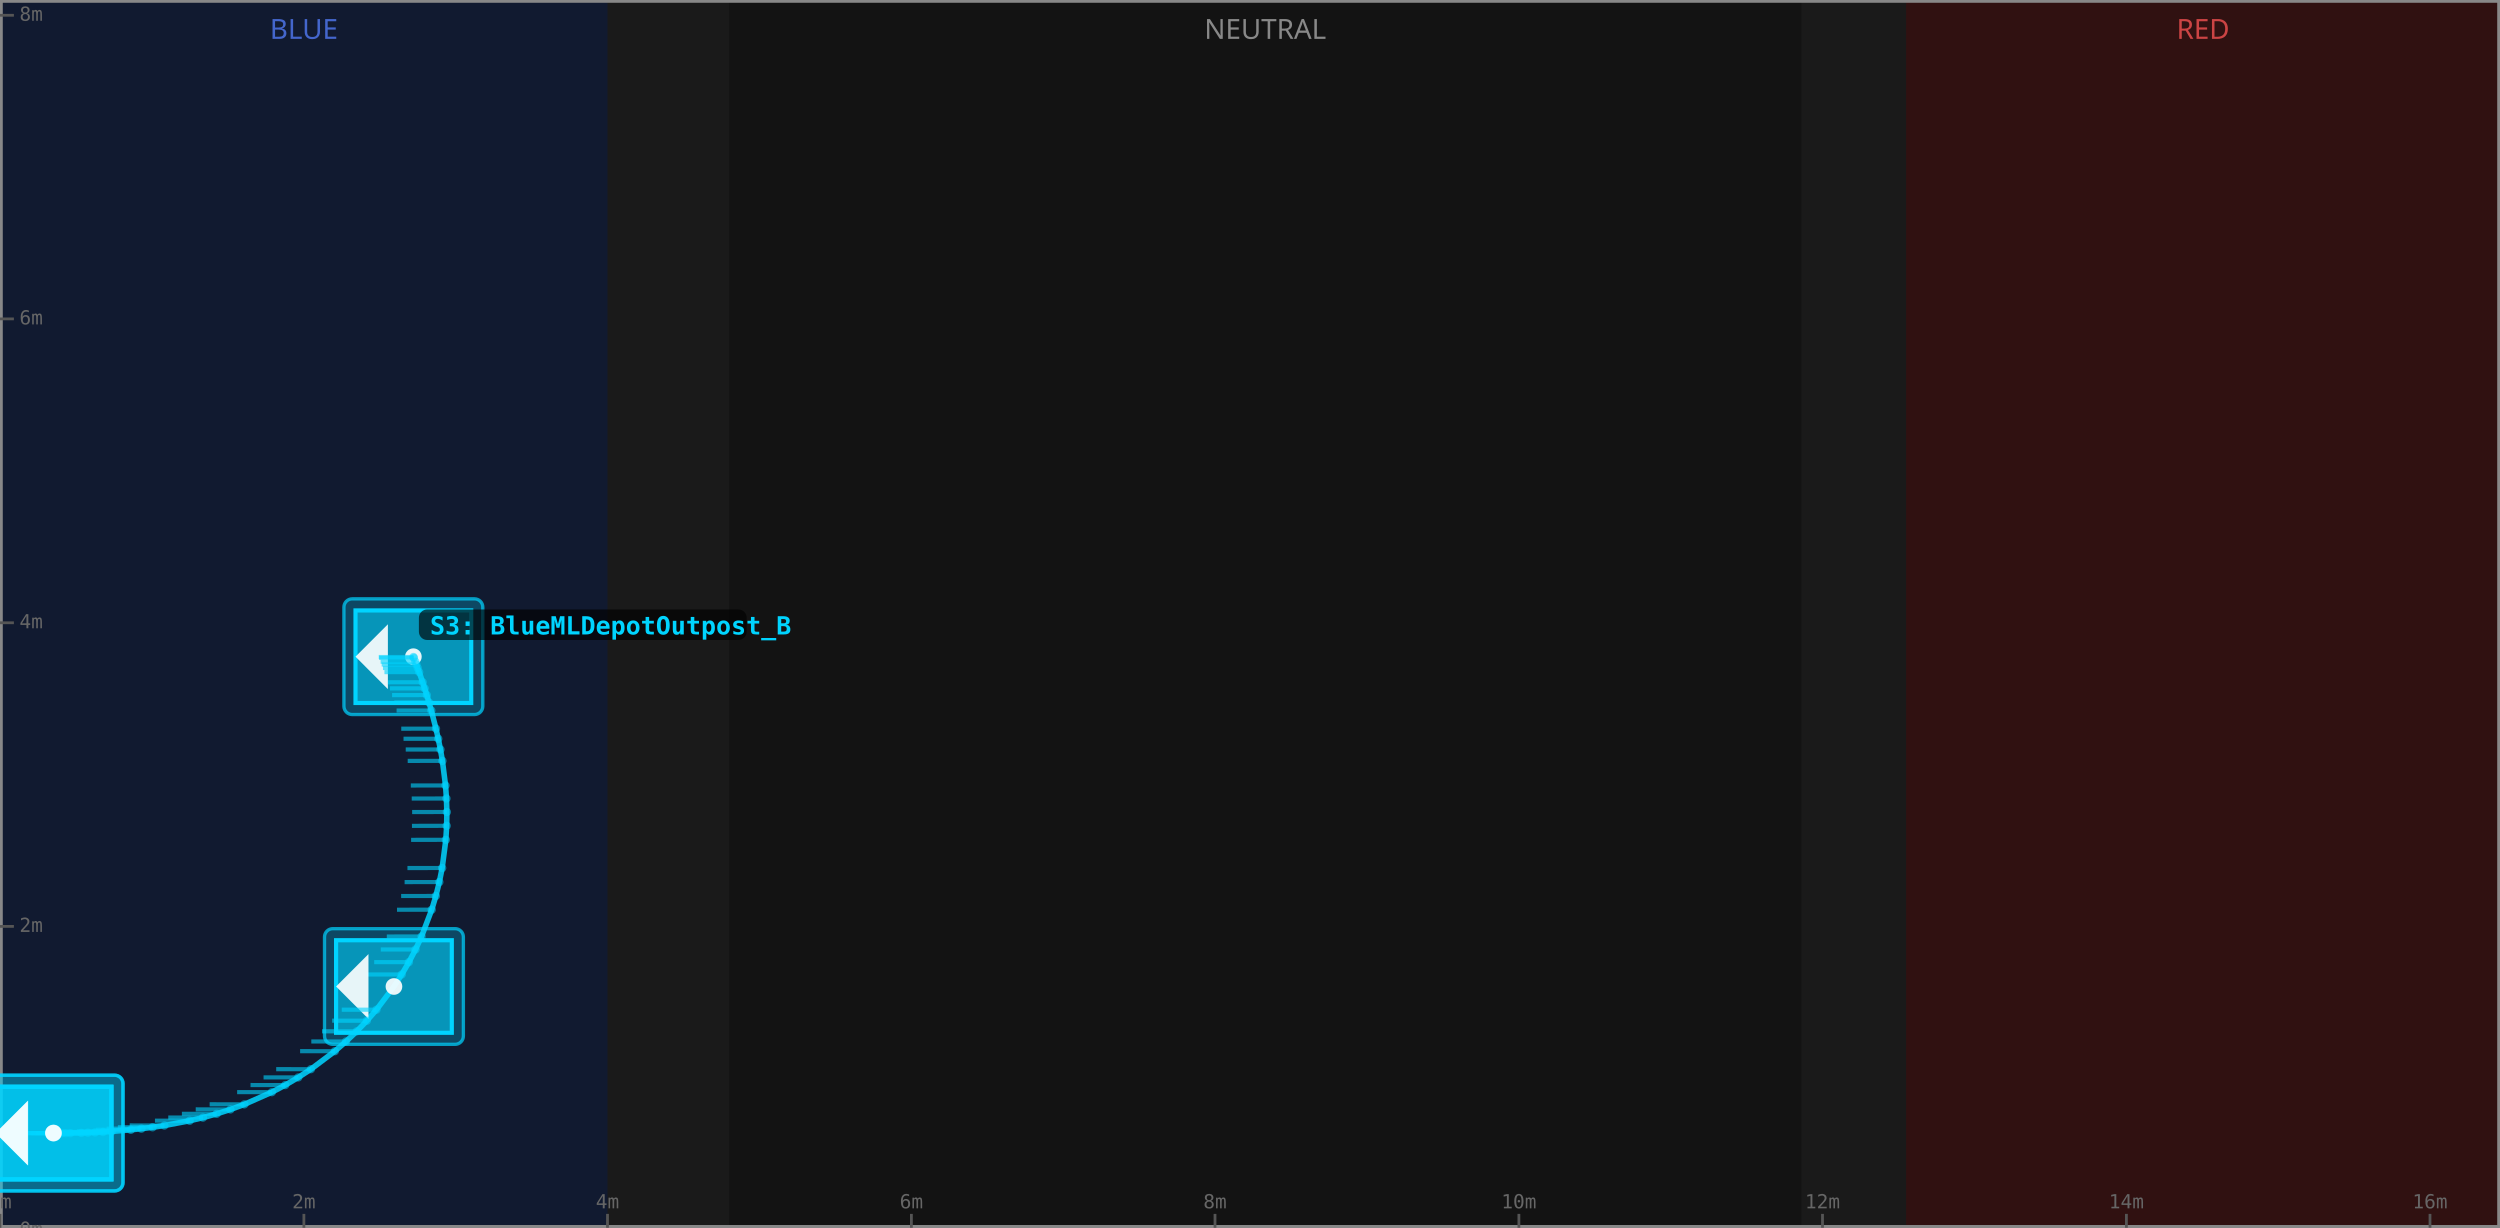
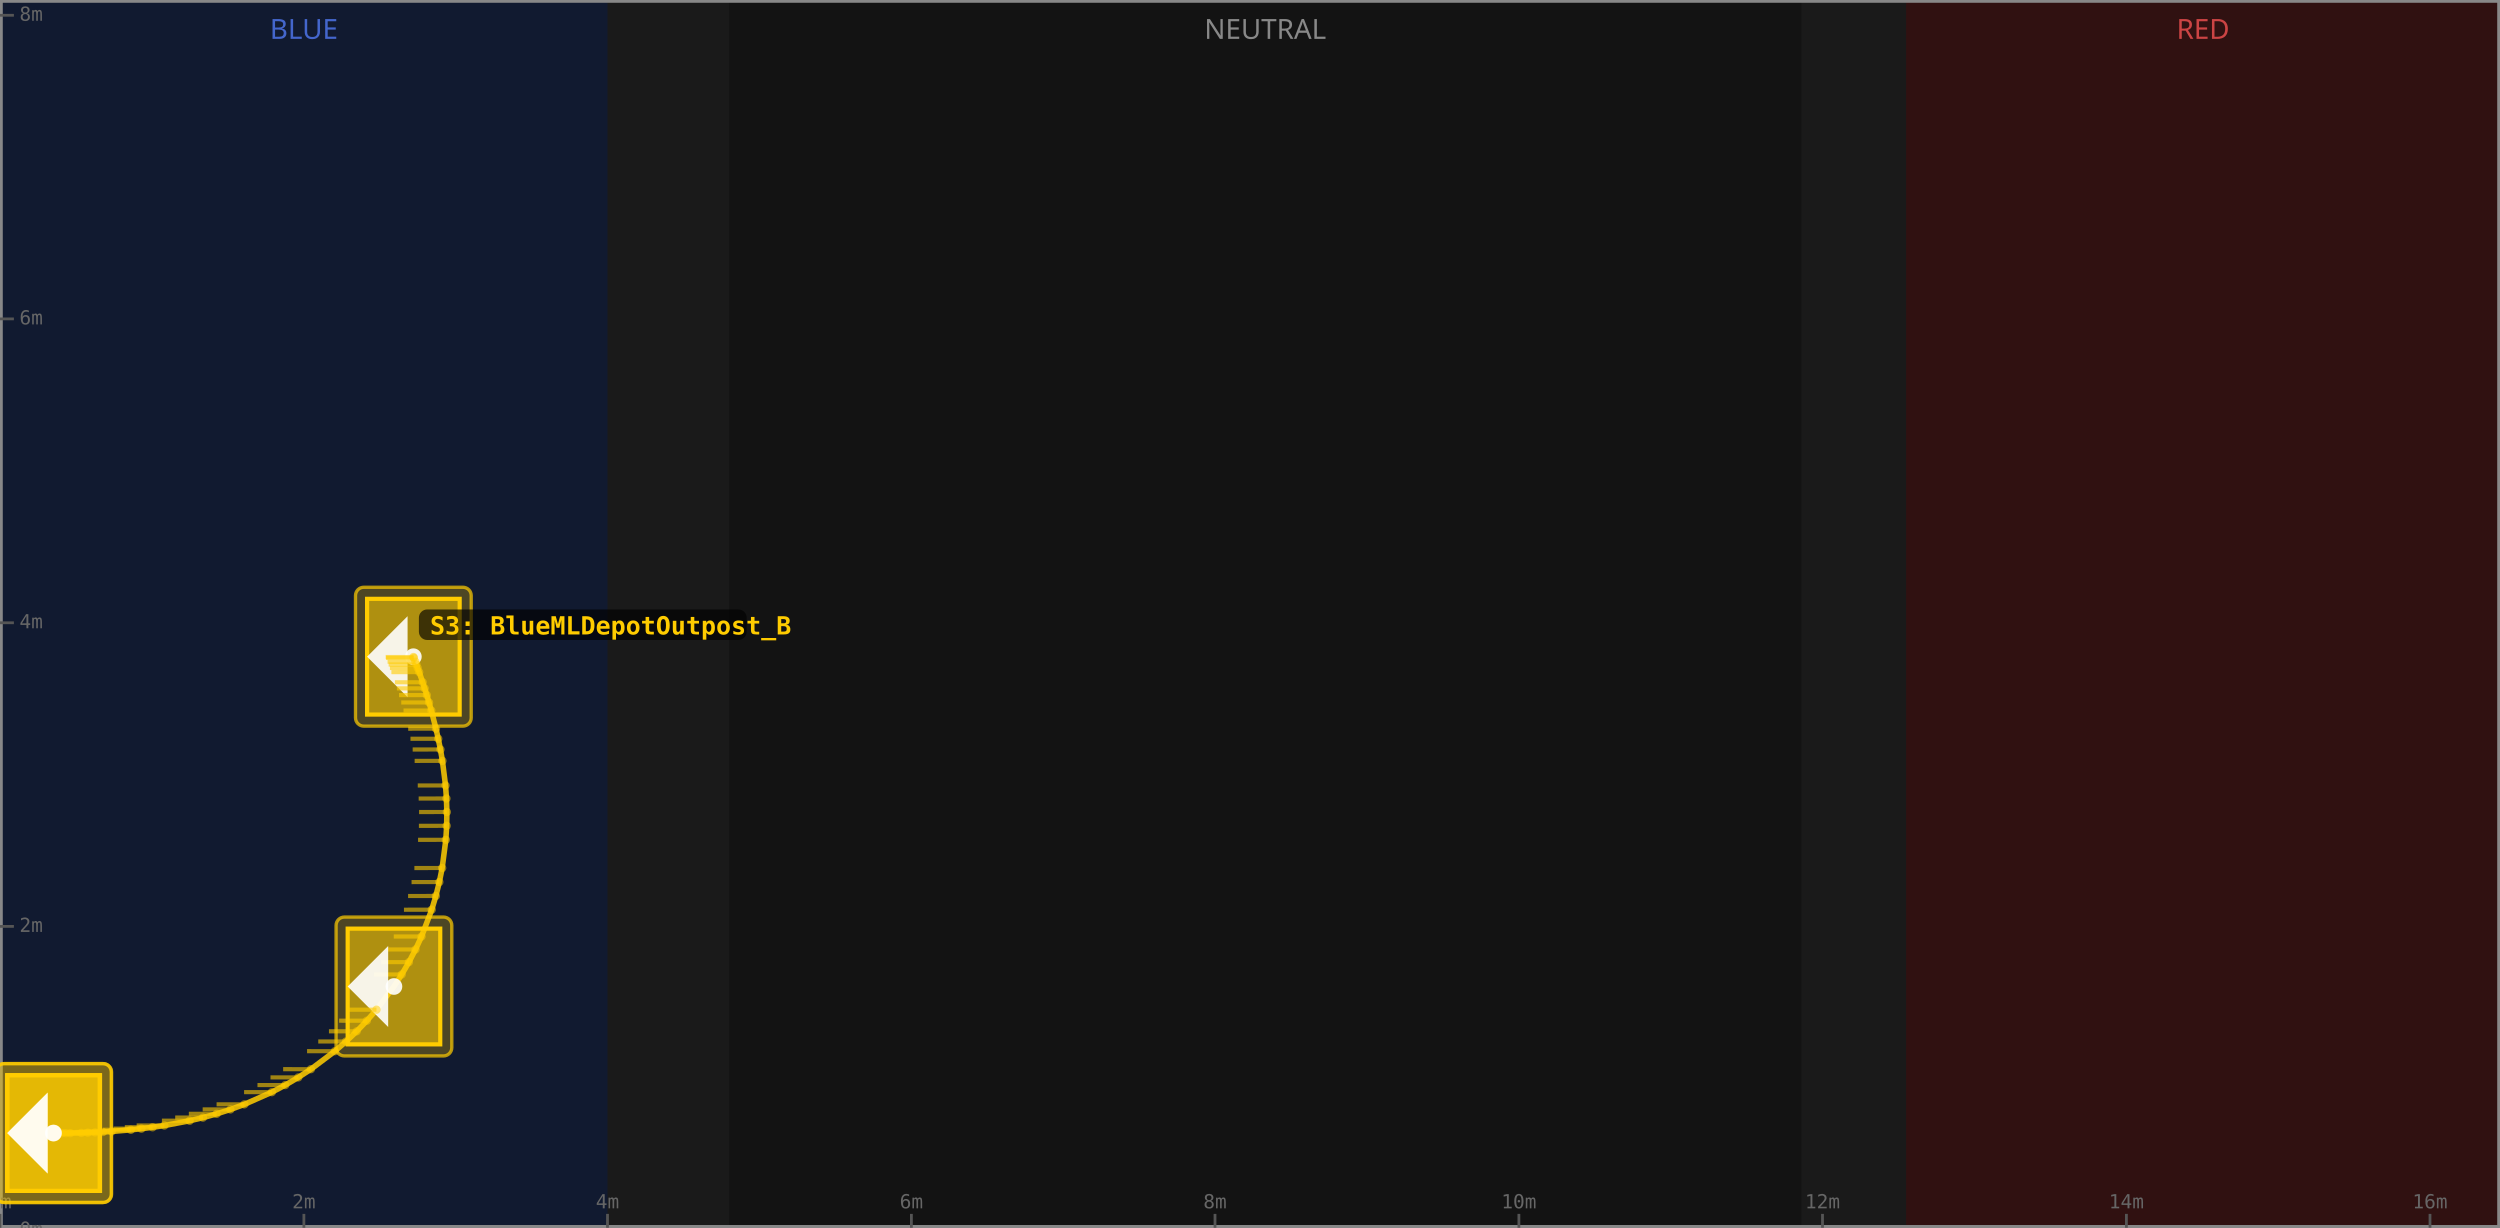
<svg xmlns="http://www.w3.org/2000/svg" width="900" height="442" viewBox="0 0 900 442">
  <rect x="0" y="0" width="900" height="442" fill="#1a1a1a" />
  <rect x="0" y="0" width="218.7" height="442" fill="#0d1a3a" fill-opacity="0.7" />
  <text x="109.4" y="14" text-anchor="middle" font-size="10" fill="#4466cc" font-family="sans-serif">BLUE</text>
  <rect x="262.5" y="0" width="386.0" height="442" fill="#111111" fill-opacity="0.7" />
  <text x="455.5" y="14" text-anchor="middle" font-size="10" fill="#888" font-family="sans-serif">NEUTRAL</text>
  <rect x="686.2" y="0" width="213.8" height="442" fill="#3a0d0d" fill-opacity="0.7" />
  <text x="793.1" y="14" text-anchor="middle" font-size="10" fill="#cc4444" font-family="sans-serif">RED</text>
  <rect x="0" y="0" width="900" height="442" fill="none" stroke="#888" stroke-width="2" />
  <line x1="0.0" y1="442" x2="0.0" y2="437" stroke="#555" stroke-width="1" />
  <text x="0.0" y="435" text-anchor="middle" font-size="7" fill="#666" font-family="monospace">0m</text>
  <line x1="109.4" y1="442" x2="109.4" y2="437" stroke="#555" stroke-width="1" />
  <text x="109.4" y="435" text-anchor="middle" font-size="7" fill="#666" font-family="monospace">2m</text>
  <line x1="218.7" y1="442" x2="218.7" y2="437" stroke="#555" stroke-width="1" />
  <text x="218.7" y="435" text-anchor="middle" font-size="7" fill="#666" font-family="monospace">4m</text>
  <line x1="328.1" y1="442" x2="328.1" y2="437" stroke="#555" stroke-width="1" />
  <text x="328.1" y="435" text-anchor="middle" font-size="7" fill="#666" font-family="monospace">6m</text>
  <line x1="437.4" y1="442" x2="437.4" y2="437" stroke="#555" stroke-width="1" />
  <text x="437.4" y="435" text-anchor="middle" font-size="7" fill="#666" font-family="monospace">8m</text>
  <line x1="546.8" y1="442" x2="546.8" y2="437" stroke="#555" stroke-width="1" />
  <text x="546.8" y="435" text-anchor="middle" font-size="7" fill="#666" font-family="monospace">10m</text>
  <line x1="656.1" y1="442" x2="656.1" y2="437" stroke="#555" stroke-width="1" />
  <text x="656.1" y="435" text-anchor="middle" font-size="7" fill="#666" font-family="monospace">12m</text>
  <line x1="765.5" y1="442" x2="765.5" y2="437" stroke="#555" stroke-width="1" />
  <text x="765.5" y="435" text-anchor="middle" font-size="7" fill="#666" font-family="monospace">14m</text>
  <line x1="874.8" y1="442" x2="874.8" y2="437" stroke="#555" stroke-width="1" />
  <text x="874.8" y="435" text-anchor="middle" font-size="7" fill="#666" font-family="monospace">16m</text>
  <line x1="0" y1="442.9" x2="5" y2="442.9" stroke="#555" stroke-width="1" />
  <text x="7" y="442.9" dominant-baseline="middle" font-size="7" fill="#666" font-family="monospace">0m</text>
  <line x1="0" y1="333.5" x2="5" y2="333.5" stroke="#555" stroke-width="1" />
  <text x="7" y="333.5" dominant-baseline="middle" font-size="7" fill="#666" font-family="monospace">2m</text>
  <line x1="0" y1="224.2" x2="5" y2="224.2" stroke="#555" stroke-width="1" />
  <text x="7" y="224.2" dominant-baseline="middle" font-size="7" fill="#666" font-family="monospace">4m</text>
  <line x1="0" y1="114.8" x2="5" y2="114.8" stroke="#555" stroke-width="1" />
  <text x="7" y="114.8" dominant-baseline="middle" font-size="7" fill="#666" font-family="monospace">6m</text>
  <line x1="0" y1="5.5" x2="5" y2="5.5" stroke="#555" stroke-width="1" />
  <text x="7" y="5.5" dominant-baseline="middle" font-size="7" fill="#666" font-family="monospace">8m</text>
-   <polyline points="148.81,236.41 148.85,236.52 148.99,236.86 149.52,238.21 149.91,239.23 150.37,240.48 150.90,241.96 152.17,245.62 152.88,247.81 153.65,250.23 154.45,252.89 155.27,255.79 156.95,262.32 157.77,265.95 158.56,269.81 159.27,273.91 160.39,282.76 160.72,287.46 160.87,292.32 160.80,297.29 160.50,302.33 159.18,312.48 158.16,317.54 156.91,322.55 155.42,327.49 151.75,337.14 149.59,341.81 147.21,346.37 144.62,350.81 141.82,355.14 135.53,363.49 132.08,367.45 128.42,371.27 124.57,374.93 120.54,378.43 111.93,384.91 107.38,387.87 102.69,390.63 97.87,393.18 87.97,397.57 82.96,399.40 77.98,400.99 73.07,402.34 68.28,403.47 59.19,405.19 54.93,405.82 50.90,406.33 47.09,406.74 40.19,407.32 37.09,407.52 34.24,407.67 31.64,407.77 29.28,407.85 25.31,407.93 23.69,407.94 22.33,407.94 21.21,407.93 19.72,407.91 19.34,407.90 19.22,407.90" fill="none" stroke="#00d4ff" stroke-width="2" stroke-opacity="0.85" stroke-linejoin="round" stroke-linecap="round" />
-   <g id="pose0" transform="translate(148.81,236.41) rotate(-180.00)">
-     <rect x="-25.00" y="-20.83" width="50.00" height="41.66" rx="3" fill="#00d4ff" fill-opacity="0.25" stroke="#00d4ff" stroke-width="1.2" stroke-opacity="0.7" />
-     <rect x="-20.83" y="-16.67" width="41.66" height="33.33" fill="#00d4ff" fill-opacity="0.55" stroke="#00d4ff" stroke-width="1.5" />
-     <polygon points="20.83,0 9.17,11.67 9.17,-11.67" fill="#ffffff" fill-opacity="0.9" />
-     <circle cx="0" cy="0" r="3" fill="#ffffff" fill-opacity="0.9" />
-   </g>
-   <g id="pose1" transform="translate(148.85,236.52) rotate(-180.00)">
-     <line x1="0" y1="0" x2="12.50" y2="0" stroke="#00d4ff" stroke-width="1.5" stroke-opacity="0.6" />
-     <circle cx="0" cy="0" r="1.5" fill="#00d4ff" fill-opacity="0.5" />
-   </g>
-   <g id="pose2" transform="translate(148.99,236.86) rotate(180.00)">
-     <line x1="0" y1="0" x2="12.50" y2="0" stroke="#00d4ff" stroke-width="1.5" stroke-opacity="0.6" />
-     <circle cx="0" cy="0" r="1.5" fill="#00d4ff" fill-opacity="0.5" />
-   </g>
-   <g id="pose3" transform="translate(149.52,238.21) rotate(180.00)">
-     <line x1="0" y1="0" x2="12.50" y2="0" stroke="#00d4ff" stroke-width="1.5" stroke-opacity="0.6" />
-     <circle cx="0" cy="0" r="1.5" fill="#00d4ff" fill-opacity="0.5" />
-   </g>
-   <g id="pose4" transform="translate(149.91,239.23) rotate(180.00)">
-     <line x1="0" y1="0" x2="12.50" y2="0" stroke="#00d4ff" stroke-width="1.5" stroke-opacity="0.6" />
-     <circle cx="0" cy="0" r="1.5" fill="#00d4ff" fill-opacity="0.5" />
-   </g>
-   <g id="pose5" transform="translate(150.37,240.48) rotate(180.00)">
-     <line x1="0" y1="0" x2="12.50" y2="0" stroke="#00d4ff" stroke-width="1.5" stroke-opacity="0.6" />
-     <circle cx="0" cy="0" r="1.5" fill="#00d4ff" fill-opacity="0.5" />
-   </g>
-   <g id="pose6" transform="translate(150.90,241.96) rotate(179.99)">
-     <line x1="0" y1="0" x2="12.50" y2="0" stroke="#00d4ff" stroke-width="1.5" stroke-opacity="0.6" />
-     <circle cx="0" cy="0" r="1.5" fill="#00d4ff" fill-opacity="0.5" />
-   </g>
-   <g id="pose7" transform="translate(152.17,245.62) rotate(179.99)">
-     <line x1="0" y1="0" x2="12.50" y2="0" stroke="#00d4ff" stroke-width="1.5" stroke-opacity="0.6" />
-     <circle cx="0" cy="0" r="1.5" fill="#00d4ff" fill-opacity="0.5" />
-   </g>
-   <g id="pose8" transform="translate(152.88,247.81) rotate(179.99)">
-     <line x1="0" y1="0" x2="12.50" y2="0" stroke="#00d4ff" stroke-width="1.5" stroke-opacity="0.6" />
-     <circle cx="0" cy="0" r="1.5" fill="#00d4ff" fill-opacity="0.5" />
-   </g>
-   <g id="pose9" transform="translate(153.65,250.23) rotate(179.98)">
-     <line x1="0" y1="0" x2="12.50" y2="0" stroke="#00d4ff" stroke-width="1.5" stroke-opacity="0.6" />
-     <circle cx="0" cy="0" r="1.5" fill="#00d4ff" fill-opacity="0.5" />
-   </g>
-   <g id="pose10" transform="translate(154.45,252.89) rotate(179.98)">
-     <line x1="0" y1="0" x2="12.50" y2="0" stroke="#00d4ff" stroke-width="1.5" stroke-opacity="0.6" />
-     <circle cx="0" cy="0" r="1.5" fill="#00d4ff" fill-opacity="0.5" />
-   </g>
-   <g id="pose11" transform="translate(155.27,255.79) rotate(179.97)">
-     <line x1="0" y1="0" x2="12.50" y2="0" stroke="#00d4ff" stroke-width="1.5" stroke-opacity="0.6" />
-     <circle cx="0" cy="0" r="1.5" fill="#00d4ff" fill-opacity="0.5" />
-   </g>
-   <g id="pose12" transform="translate(156.95,262.32) rotate(179.96)">
-     <line x1="0" y1="0" x2="12.50" y2="0" stroke="#00d4ff" stroke-width="1.5" stroke-opacity="0.6" />
-     <circle cx="0" cy="0" r="1.5" fill="#00d4ff" fill-opacity="0.5" />
-   </g>
-   <g id="pose13" transform="translate(157.77,265.95) rotate(179.95)">
-     <line x1="0" y1="0" x2="12.50" y2="0" stroke="#00d4ff" stroke-width="1.5" stroke-opacity="0.6" />
-     <circle cx="0" cy="0" r="1.5" fill="#00d4ff" fill-opacity="0.5" />
-   </g>
-   <g id="pose14" transform="translate(158.56,269.81) rotate(179.94)">
-     <line x1="0" y1="0" x2="12.50" y2="0" stroke="#00d4ff" stroke-width="1.5" stroke-opacity="0.6" />
-     <circle cx="0" cy="0" r="1.5" fill="#00d4ff" fill-opacity="0.5" />
-   </g>
-   <g id="pose15" transform="translate(159.27,273.91) rotate(179.94)">
-     <line x1="0" y1="0" x2="12.50" y2="0" stroke="#00d4ff" stroke-width="1.5" stroke-opacity="0.6" />
-     <circle cx="0" cy="0" r="1.5" fill="#00d4ff" fill-opacity="0.5" />
-   </g>
-   <g id="pose16" transform="translate(160.39,282.76) rotate(179.92)">
-     <line x1="0" y1="0" x2="12.50" y2="0" stroke="#00d4ff" stroke-width="1.5" stroke-opacity="0.6" />
-     <circle cx="0" cy="0" r="1.5" fill="#00d4ff" fill-opacity="0.5" />
-   </g>
-   <g id="pose17" transform="translate(160.72,287.46) rotate(179.92)">
-     <line x1="0" y1="0" x2="12.50" y2="0" stroke="#00d4ff" stroke-width="1.5" stroke-opacity="0.6" />
-     <circle cx="0" cy="0" r="1.5" fill="#00d4ff" fill-opacity="0.5" />
-   </g>
-   <g id="pose18" transform="translate(160.87,292.32) rotate(179.92)">
-     <line x1="0" y1="0" x2="12.50" y2="0" stroke="#00d4ff" stroke-width="1.5" stroke-opacity="0.6" />
-     <circle cx="0" cy="0" r="1.5" fill="#00d4ff" fill-opacity="0.5" />
-   </g>
-   <g id="pose19" transform="translate(160.80,297.29) rotate(179.91)">
-     <line x1="0" y1="0" x2="12.50" y2="0" stroke="#00d4ff" stroke-width="1.5" stroke-opacity="0.6" />
-     <circle cx="0" cy="0" r="1.5" fill="#00d4ff" fill-opacity="0.5" />
-   </g>
-   <g id="pose20" transform="translate(160.50,302.33) rotate(179.92)">
-     <line x1="0" y1="0" x2="12.50" y2="0" stroke="#00d4ff" stroke-width="1.5" stroke-opacity="0.6" />
-     <circle cx="0" cy="0" r="1.5" fill="#00d4ff" fill-opacity="0.5" />
-   </g>
-   <g id="pose21" transform="translate(159.18,312.48) rotate(179.93)">
-     <line x1="0" y1="0" x2="12.50" y2="0" stroke="#00d4ff" stroke-width="1.5" stroke-opacity="0.6" />
-     <circle cx="0" cy="0" r="1.5" fill="#00d4ff" fill-opacity="0.5" />
-   </g>
-   <g id="pose22" transform="translate(158.16,317.54) rotate(179.94)">
-     <line x1="0" y1="0" x2="12.50" y2="0" stroke="#00d4ff" stroke-width="1.5" stroke-opacity="0.6" />
-     <circle cx="0" cy="0" r="1.5" fill="#00d4ff" fill-opacity="0.5" />
-   </g>
-   <g id="pose23" transform="translate(156.91,322.55) rotate(179.94)">
-     <line x1="0" y1="0" x2="12.50" y2="0" stroke="#00d4ff" stroke-width="1.5" stroke-opacity="0.6" />
-     <circle cx="0" cy="0" r="1.5" fill="#00d4ff" fill-opacity="0.5" />
-   </g>
-   <g id="pose24" transform="translate(155.42,327.49) rotate(179.95)">
-     <line x1="0" y1="0" x2="12.50" y2="0" stroke="#00d4ff" stroke-width="1.5" stroke-opacity="0.6" />
-     <circle cx="0" cy="0" r="1.5" fill="#00d4ff" fill-opacity="0.5" />
-   </g>
-   <g id="pose25" transform="translate(151.75,337.14) rotate(179.97)">
-     <line x1="0" y1="0" x2="12.50" y2="0" stroke="#00d4ff" stroke-width="1.5" stroke-opacity="0.6" />
-     <circle cx="0" cy="0" r="1.5" fill="#00d4ff" fill-opacity="0.5" />
-   </g>
-   <g id="pose26" transform="translate(149.59,341.81) rotate(179.98)">
-     <line x1="0" y1="0" x2="12.50" y2="0" stroke="#00d4ff" stroke-width="1.5" stroke-opacity="0.6" />
-     <circle cx="0" cy="0" r="1.5" fill="#00d4ff" fill-opacity="0.5" />
-   </g>
-   <g id="pose27" transform="translate(147.21,346.37) rotate(179.99)">
-     <line x1="0" y1="0" x2="12.50" y2="0" stroke="#00d4ff" stroke-width="1.5" stroke-opacity="0.6" />
-     <circle cx="0" cy="0" r="1.5" fill="#00d4ff" fill-opacity="0.5" />
-   </g>
-   <g id="pose28" transform="translate(144.62,350.81) rotate(179.99)">
-     <line x1="0" y1="0" x2="12.50" y2="0" stroke="#00d4ff" stroke-width="1.5" stroke-opacity="0.6" />
-     <circle cx="0" cy="0" r="1.5" fill="#00d4ff" fill-opacity="0.5" />
-   </g>
-   <g id="pose29" transform="translate(141.82,355.14) rotate(-180.00)">
-     <rect x="-25.00" y="-20.83" width="50.00" height="41.66" rx="3" fill="#00d4ff" fill-opacity="0.25" stroke="#00d4ff" stroke-width="1.2" stroke-opacity="0.7" />
-     <rect x="-20.83" y="-16.67" width="41.66" height="33.33" fill="#00d4ff" fill-opacity="0.55" stroke="#00d4ff" stroke-width="1.5" />
-     <polygon points="20.83,0 9.17,11.67 9.17,-11.67" fill="#ffffff" fill-opacity="0.9" />
-     <circle cx="0" cy="0" r="3" fill="#ffffff" fill-opacity="0.9" />
-   </g>
-   <g id="pose30" transform="translate(135.53,363.49) rotate(-179.99)">
-     <line x1="0" y1="0" x2="12.50" y2="0" stroke="#00d4ff" stroke-width="1.5" stroke-opacity="0.6" />
-     <circle cx="0" cy="0" r="1.5" fill="#00d4ff" fill-opacity="0.5" />
-   </g>
-   <g id="pose31" transform="translate(132.08,367.45) rotate(-179.98)">
-     <line x1="0" y1="0" x2="12.50" y2="0" stroke="#00d4ff" stroke-width="1.5" stroke-opacity="0.6" />
-     <circle cx="0" cy="0" r="1.5" fill="#00d4ff" fill-opacity="0.5" />
-   </g>
-   <g id="pose32" transform="translate(128.42,371.27) rotate(-179.98)">
-     <line x1="0" y1="0" x2="12.50" y2="0" stroke="#00d4ff" stroke-width="1.5" stroke-opacity="0.6" />
-     <circle cx="0" cy="0" r="1.5" fill="#00d4ff" fill-opacity="0.5" />
-   </g>
-   <g id="pose33" transform="translate(124.57,374.93) rotate(-179.97)">
-     <line x1="0" y1="0" x2="12.50" y2="0" stroke="#00d4ff" stroke-width="1.5" stroke-opacity="0.6" />
-     <circle cx="0" cy="0" r="1.5" fill="#00d4ff" fill-opacity="0.5" />
-   </g>
-   <g id="pose34" transform="translate(120.54,378.43) rotate(-179.97)">
-     <line x1="0" y1="0" x2="12.50" y2="0" stroke="#00d4ff" stroke-width="1.5" stroke-opacity="0.6" />
-     <circle cx="0" cy="0" r="1.5" fill="#00d4ff" fill-opacity="0.5" />
-   </g>
-   <g id="pose35" transform="translate(111.93,384.91) rotate(-179.96)">
-     <line x1="0" y1="0" x2="12.50" y2="0" stroke="#00d4ff" stroke-width="1.5" stroke-opacity="0.6" />
-     <circle cx="0" cy="0" r="1.5" fill="#00d4ff" fill-opacity="0.5" />
-   </g>
-   <g id="pose36" transform="translate(107.38,387.87) rotate(-179.95)">
-     <line x1="0" y1="0" x2="12.50" y2="0" stroke="#00d4ff" stroke-width="1.5" stroke-opacity="0.6" />
-     <circle cx="0" cy="0" r="1.5" fill="#00d4ff" fill-opacity="0.5" />
-   </g>
-   <g id="pose37" transform="translate(102.69,390.63) rotate(-179.94)">
-     <line x1="0" y1="0" x2="12.50" y2="0" stroke="#00d4ff" stroke-width="1.5" stroke-opacity="0.6" />
-     <circle cx="0" cy="0" r="1.5" fill="#00d4ff" fill-opacity="0.5" />
-   </g>
-   <g id="pose38" transform="translate(97.87,393.18) rotate(-179.93)">
-     <line x1="0" y1="0" x2="12.50" y2="0" stroke="#00d4ff" stroke-width="1.5" stroke-opacity="0.6" />
-     <circle cx="0" cy="0" r="1.5" fill="#00d4ff" fill-opacity="0.5" />
-   </g>
-   <g id="pose39" transform="translate(87.97,397.57) rotate(-179.91)">
-     <line x1="0" y1="0" x2="12.50" y2="0" stroke="#00d4ff" stroke-width="1.5" stroke-opacity="0.6" />
-     <circle cx="0" cy="0" r="1.5" fill="#00d4ff" fill-opacity="0.5" />
-   </g>
-   <g id="pose40" transform="translate(82.96,399.40) rotate(-179.89)">
-     <line x1="0" y1="0" x2="12.50" y2="0" stroke="#00d4ff" stroke-width="1.5" stroke-opacity="0.6" />
-     <circle cx="0" cy="0" r="1.5" fill="#00d4ff" fill-opacity="0.5" />
-   </g>
-   <g id="pose41" transform="translate(77.98,400.99) rotate(-179.89)">
-     <line x1="0" y1="0" x2="12.50" y2="0" stroke="#00d4ff" stroke-width="1.5" stroke-opacity="0.6" />
-     <circle cx="0" cy="0" r="1.5" fill="#00d4ff" fill-opacity="0.5" />
-   </g>
-   <g id="pose42" transform="translate(73.07,402.34) rotate(-179.87)">
-     <line x1="0" y1="0" x2="12.50" y2="0" stroke="#00d4ff" stroke-width="1.5" stroke-opacity="0.6" />
-     <circle cx="0" cy="0" r="1.5" fill="#00d4ff" fill-opacity="0.5" />
-   </g>
-   <g id="pose43" transform="translate(68.28,403.47) rotate(-179.87)">
-     <line x1="0" y1="0" x2="12.50" y2="0" stroke="#00d4ff" stroke-width="1.5" stroke-opacity="0.6" />
-     <circle cx="0" cy="0" r="1.5" fill="#00d4ff" fill-opacity="0.5" />
-   </g>
-   <g id="pose44" transform="translate(59.19,405.19) rotate(-179.86)">
-     <line x1="0" y1="0" x2="12.50" y2="0" stroke="#00d4ff" stroke-width="1.5" stroke-opacity="0.6" />
-     <circle cx="0" cy="0" r="1.5" fill="#00d4ff" fill-opacity="0.5" />
-   </g>
-   <g id="pose45" transform="translate(54.93,405.82) rotate(-179.85)">
-     <line x1="0" y1="0" x2="12.50" y2="0" stroke="#00d4ff" stroke-width="1.5" stroke-opacity="0.6" />
-     <circle cx="0" cy="0" r="1.5" fill="#00d4ff" fill-opacity="0.5" />
-   </g>
-   <g id="pose46" transform="translate(50.90,406.33) rotate(-179.86)">
-     <line x1="0" y1="0" x2="12.50" y2="0" stroke="#00d4ff" stroke-width="1.5" stroke-opacity="0.6" />
-     <circle cx="0" cy="0" r="1.5" fill="#00d4ff" fill-opacity="0.5" />
-   </g>
-   <g id="pose47" transform="translate(47.09,406.74) rotate(-179.87)">
-     <line x1="0" y1="0" x2="12.50" y2="0" stroke="#00d4ff" stroke-width="1.5" stroke-opacity="0.6" />
-     <circle cx="0" cy="0" r="1.5" fill="#00d4ff" fill-opacity="0.5" />
-   </g>
-   <g id="pose48" transform="translate(40.19,407.32) rotate(-179.89)">
-     <line x1="0" y1="0" x2="12.50" y2="0" stroke="#00d4ff" stroke-width="1.5" stroke-opacity="0.6" />
-     <circle cx="0" cy="0" r="1.5" fill="#00d4ff" fill-opacity="0.5" />
-   </g>
-   <g id="pose49" transform="translate(37.09,407.52) rotate(-179.90)">
-     <line x1="0" y1="0" x2="12.50" y2="0" stroke="#00d4ff" stroke-width="1.5" stroke-opacity="0.6" />
-     <circle cx="0" cy="0" r="1.5" fill="#00d4ff" fill-opacity="0.5" />
-   </g>
-   <g id="pose50" transform="translate(34.24,407.67) rotate(-179.91)">
-     <line x1="0" y1="0" x2="12.50" y2="0" stroke="#00d4ff" stroke-width="1.5" stroke-opacity="0.6" />
-     <circle cx="0" cy="0" r="1.5" fill="#00d4ff" fill-opacity="0.5" />
-   </g>
-   <g id="pose51" transform="translate(31.64,407.77) rotate(-179.92)">
-     <line x1="0" y1="0" x2="12.50" y2="0" stroke="#00d4ff" stroke-width="1.5" stroke-opacity="0.6" />
-     <circle cx="0" cy="0" r="1.5" fill="#00d4ff" fill-opacity="0.5" />
-   </g>
-   <g id="pose52" transform="translate(29.28,407.85) rotate(-179.93)">
-     <line x1="0" y1="0" x2="12.50" y2="0" stroke="#00d4ff" stroke-width="1.5" stroke-opacity="0.6" />
-     <circle cx="0" cy="0" r="1.5" fill="#00d4ff" fill-opacity="0.5" />
-   </g>
-   <g id="pose53" transform="translate(25.31,407.93) rotate(-179.95)">
-     <line x1="0" y1="0" x2="12.50" y2="0" stroke="#00d4ff" stroke-width="1.5" stroke-opacity="0.6" />
-     <circle cx="0" cy="0" r="1.5" fill="#00d4ff" fill-opacity="0.5" />
-   </g>
-   <g id="pose54" transform="translate(23.69,407.94) rotate(-179.96)">
-     <line x1="0" y1="0" x2="12.50" y2="0" stroke="#00d4ff" stroke-width="1.5" stroke-opacity="0.6" />
-     <circle cx="0" cy="0" r="1.5" fill="#00d4ff" fill-opacity="0.5" />
-   </g>
-   <g id="pose55" transform="translate(22.33,407.94) rotate(-179.97)">
-     <line x1="0" y1="0" x2="12.50" y2="0" stroke="#00d4ff" stroke-width="1.5" stroke-opacity="0.6" />
-     <circle cx="0" cy="0" r="1.5" fill="#00d4ff" fill-opacity="0.5" />
-   </g>
-   <g id="pose56" transform="translate(21.21,407.93) rotate(-179.98)">
-     <line x1="0" y1="0" x2="12.50" y2="0" stroke="#00d4ff" stroke-width="1.5" stroke-opacity="0.6" />
-     <circle cx="0" cy="0" r="1.5" fill="#00d4ff" fill-opacity="0.5" />
-   </g>
-   <g id="pose57" transform="translate(19.72,407.91) rotate(-179.99)">
-     <line x1="0" y1="0" x2="12.50" y2="0" stroke="#00d4ff" stroke-width="1.5" stroke-opacity="0.6" />
-     <circle cx="0" cy="0" r="1.5" fill="#00d4ff" fill-opacity="0.5" />
-   </g>
-   <g id="pose58" transform="translate(19.34,407.90) rotate(-180.00)">
-     <rect x="-25.00" y="-20.83" width="50.00" height="41.66" rx="3" fill="#00d4ff" fill-opacity="0.25" stroke="#00d4ff" stroke-width="1.2" stroke-opacity="0.7" />
-     <rect x="-20.83" y="-16.67" width="41.66" height="33.33" fill="#00d4ff" fill-opacity="0.55" stroke="#00d4ff" stroke-width="1.5" />
-     <polygon points="20.83,0 9.17,11.67 9.17,-11.67" fill="#ffffff" fill-opacity="0.9" />
-     <circle cx="0" cy="0" r="3" fill="#ffffff" fill-opacity="0.9" />
-   </g>
-   <g id="pose59" transform="translate(19.22,407.90) rotate(-180.00)">
-     <rect x="-25.00" y="-20.83" width="50.00" height="41.66" rx="3" fill="#00d4ff" fill-opacity="0.25" stroke="#00d4ff" stroke-width="1.2" stroke-opacity="0.7" />
-     <rect x="-20.83" y="-16.67" width="41.66" height="33.33" fill="#00d4ff" fill-opacity="0.55" stroke="#00d4ff" stroke-width="1.5" />
-     <polygon points="20.83,0 9.17,11.67 9.17,-11.67" fill="#ffffff" fill-opacity="0.9" />
+   <polyline points="148.81,236.41 148.85,236.52 148.99,236.86 149.52,238.21 149.91,239.23 150.37,240.48 150.90,241.96 152.17,245.62 152.88,247.81 153.65,250.23 154.45,252.89 155.27,255.79 156.95,262.32 157.77,265.95 158.56,269.81 159.27,273.91 160.39,282.76 160.72,287.46 160.87,292.32 160.80,297.29 160.50,302.33 159.18,312.48 158.16,317.54 156.91,322.55 155.42,327.49 151.75,337.14 149.59,341.81 147.21,346.37 144.62,350.81 141.82,355.14 135.53,363.49 132.08,367.45 128.42,371.27 124.57,374.93 120.54,378.43 111.93,384.91 107.38,387.87 102.69,390.63 97.87,393.18 87.97,397.57 82.96,399.40 77.98,400.99 73.07,402.34 68.28,403.47 59.19,405.19 54.93,405.82 50.90,406.33 47.09,406.74 40.19,407.32 37.09,407.52 34.24,407.67 31.64,407.77 29.28,407.85 25.31,407.93 23.69,407.94 22.33,407.94 21.21,407.93 19.72,407.91 19.34,407.90 19.22,407.90" fill="none" stroke="#ffcc00" stroke-width="2" stroke-opacity="0.85" stroke-linejoin="round" stroke-linecap="round" />
+   <g id="pose1000" transform="translate(148.81,236.41) rotate(-180.00)">
+     <rect x="-20.83" y="-25.00" width="41.66" height="50.00" rx="3" fill="#ffcc00" fill-opacity="0.25" stroke="#ffcc00" stroke-width="1.2" stroke-opacity="0.7" />
+     <rect x="-16.67" y="-20.83" width="33.33" height="41.66" fill="#ffcc00" fill-opacity="0.55" stroke="#ffcc00" stroke-width="1.5" />
+     <polygon points="16.67,0 2.08,14.58 2.08,-14.58" fill="#ffffff" fill-opacity="0.9" />
+     <circle cx="0" cy="0" r="3" fill="#ffffff" fill-opacity="0.9" />
+   </g>
+   <g id="pose1001" transform="translate(148.85,236.52) rotate(-180.00)">
+     <line x1="0" y1="0" x2="10.00" y2="0" stroke="#ffcc00" stroke-width="1.5" stroke-opacity="0.6" />
+     <circle cx="0" cy="0" r="1.5" fill="#ffcc00" fill-opacity="0.5" />
+   </g>
+   <g id="pose1002" transform="translate(148.99,236.86) rotate(180.00)">
+     <line x1="0" y1="0" x2="10.00" y2="0" stroke="#ffcc00" stroke-width="1.5" stroke-opacity="0.6" />
+     <circle cx="0" cy="0" r="1.5" fill="#ffcc00" fill-opacity="0.5" />
+   </g>
+   <g id="pose1003" transform="translate(149.52,238.21) rotate(180.00)">
+     <line x1="0" y1="0" x2="10.00" y2="0" stroke="#ffcc00" stroke-width="1.5" stroke-opacity="0.6" />
+     <circle cx="0" cy="0" r="1.5" fill="#ffcc00" fill-opacity="0.5" />
+   </g>
+   <g id="pose1004" transform="translate(149.91,239.23) rotate(180.00)">
+     <line x1="0" y1="0" x2="10.00" y2="0" stroke="#ffcc00" stroke-width="1.5" stroke-opacity="0.6" />
+     <circle cx="0" cy="0" r="1.5" fill="#ffcc00" fill-opacity="0.5" />
+   </g>
+   <g id="pose1005" transform="translate(150.37,240.48) rotate(180.00)">
+     <line x1="0" y1="0" x2="10.00" y2="0" stroke="#ffcc00" stroke-width="1.5" stroke-opacity="0.6" />
+     <circle cx="0" cy="0" r="1.5" fill="#ffcc00" fill-opacity="0.5" />
+   </g>
+   <g id="pose1006" transform="translate(150.90,241.96) rotate(179.99)">
+     <line x1="0" y1="0" x2="10.00" y2="0" stroke="#ffcc00" stroke-width="1.5" stroke-opacity="0.6" />
+     <circle cx="0" cy="0" r="1.5" fill="#ffcc00" fill-opacity="0.5" />
+   </g>
+   <g id="pose1007" transform="translate(152.17,245.62) rotate(179.99)">
+     <line x1="0" y1="0" x2="10.00" y2="0" stroke="#ffcc00" stroke-width="1.5" stroke-opacity="0.6" />
+     <circle cx="0" cy="0" r="1.5" fill="#ffcc00" fill-opacity="0.5" />
+   </g>
+   <g id="pose1008" transform="translate(152.88,247.81) rotate(179.99)">
+     <line x1="0" y1="0" x2="10.00" y2="0" stroke="#ffcc00" stroke-width="1.5" stroke-opacity="0.6" />
+     <circle cx="0" cy="0" r="1.5" fill="#ffcc00" fill-opacity="0.5" />
+   </g>
+   <g id="pose1009" transform="translate(153.65,250.23) rotate(179.98)">
+     <line x1="0" y1="0" x2="10.00" y2="0" stroke="#ffcc00" stroke-width="1.5" stroke-opacity="0.6" />
+     <circle cx="0" cy="0" r="1.5" fill="#ffcc00" fill-opacity="0.5" />
+   </g>
+   <g id="pose1010" transform="translate(154.45,252.89) rotate(179.98)">
+     <line x1="0" y1="0" x2="10.00" y2="0" stroke="#ffcc00" stroke-width="1.5" stroke-opacity="0.6" />
+     <circle cx="0" cy="0" r="1.5" fill="#ffcc00" fill-opacity="0.5" />
+   </g>
+   <g id="pose1011" transform="translate(155.27,255.79) rotate(179.97)">
+     <line x1="0" y1="0" x2="10.00" y2="0" stroke="#ffcc00" stroke-width="1.5" stroke-opacity="0.6" />
+     <circle cx="0" cy="0" r="1.5" fill="#ffcc00" fill-opacity="0.5" />
+   </g>
+   <g id="pose1012" transform="translate(156.95,262.32) rotate(179.96)">
+     <line x1="0" y1="0" x2="10.00" y2="0" stroke="#ffcc00" stroke-width="1.5" stroke-opacity="0.6" />
+     <circle cx="0" cy="0" r="1.5" fill="#ffcc00" fill-opacity="0.5" />
+   </g>
+   <g id="pose1013" transform="translate(157.77,265.95) rotate(179.95)">
+     <line x1="0" y1="0" x2="10.00" y2="0" stroke="#ffcc00" stroke-width="1.5" stroke-opacity="0.6" />
+     <circle cx="0" cy="0" r="1.5" fill="#ffcc00" fill-opacity="0.5" />
+   </g>
+   <g id="pose1014" transform="translate(158.56,269.81) rotate(179.94)">
+     <line x1="0" y1="0" x2="10.00" y2="0" stroke="#ffcc00" stroke-width="1.5" stroke-opacity="0.6" />
+     <circle cx="0" cy="0" r="1.5" fill="#ffcc00" fill-opacity="0.5" />
+   </g>
+   <g id="pose1015" transform="translate(159.27,273.91) rotate(179.94)">
+     <line x1="0" y1="0" x2="10.00" y2="0" stroke="#ffcc00" stroke-width="1.5" stroke-opacity="0.6" />
+     <circle cx="0" cy="0" r="1.5" fill="#ffcc00" fill-opacity="0.5" />
+   </g>
+   <g id="pose1016" transform="translate(160.39,282.76) rotate(179.92)">
+     <line x1="0" y1="0" x2="10.00" y2="0" stroke="#ffcc00" stroke-width="1.5" stroke-opacity="0.6" />
+     <circle cx="0" cy="0" r="1.5" fill="#ffcc00" fill-opacity="0.5" />
+   </g>
+   <g id="pose1017" transform="translate(160.72,287.46) rotate(179.92)">
+     <line x1="0" y1="0" x2="10.00" y2="0" stroke="#ffcc00" stroke-width="1.5" stroke-opacity="0.6" />
+     <circle cx="0" cy="0" r="1.5" fill="#ffcc00" fill-opacity="0.5" />
+   </g>
+   <g id="pose1018" transform="translate(160.87,292.32) rotate(179.92)">
+     <line x1="0" y1="0" x2="10.00" y2="0" stroke="#ffcc00" stroke-width="1.5" stroke-opacity="0.6" />
+     <circle cx="0" cy="0" r="1.5" fill="#ffcc00" fill-opacity="0.5" />
+   </g>
+   <g id="pose1019" transform="translate(160.80,297.29) rotate(179.91)">
+     <line x1="0" y1="0" x2="10.00" y2="0" stroke="#ffcc00" stroke-width="1.5" stroke-opacity="0.6" />
+     <circle cx="0" cy="0" r="1.5" fill="#ffcc00" fill-opacity="0.5" />
+   </g>
+   <g id="pose1020" transform="translate(160.50,302.33) rotate(179.92)">
+     <line x1="0" y1="0" x2="10.00" y2="0" stroke="#ffcc00" stroke-width="1.5" stroke-opacity="0.6" />
+     <circle cx="0" cy="0" r="1.5" fill="#ffcc00" fill-opacity="0.5" />
+   </g>
+   <g id="pose1021" transform="translate(159.18,312.48) rotate(179.93)">
+     <line x1="0" y1="0" x2="10.00" y2="0" stroke="#ffcc00" stroke-width="1.5" stroke-opacity="0.6" />
+     <circle cx="0" cy="0" r="1.5" fill="#ffcc00" fill-opacity="0.5" />
+   </g>
+   <g id="pose1022" transform="translate(158.16,317.54) rotate(179.94)">
+     <line x1="0" y1="0" x2="10.00" y2="0" stroke="#ffcc00" stroke-width="1.5" stroke-opacity="0.6" />
+     <circle cx="0" cy="0" r="1.5" fill="#ffcc00" fill-opacity="0.5" />
+   </g>
+   <g id="pose1023" transform="translate(156.91,322.55) rotate(179.94)">
+     <line x1="0" y1="0" x2="10.00" y2="0" stroke="#ffcc00" stroke-width="1.5" stroke-opacity="0.6" />
+     <circle cx="0" cy="0" r="1.5" fill="#ffcc00" fill-opacity="0.5" />
+   </g>
+   <g id="pose1024" transform="translate(155.42,327.49) rotate(179.95)">
+     <line x1="0" y1="0" x2="10.00" y2="0" stroke="#ffcc00" stroke-width="1.5" stroke-opacity="0.6" />
+     <circle cx="0" cy="0" r="1.5" fill="#ffcc00" fill-opacity="0.5" />
+   </g>
+   <g id="pose1025" transform="translate(151.75,337.14) rotate(179.97)">
+     <line x1="0" y1="0" x2="10.00" y2="0" stroke="#ffcc00" stroke-width="1.5" stroke-opacity="0.6" />
+     <circle cx="0" cy="0" r="1.5" fill="#ffcc00" fill-opacity="0.5" />
+   </g>
+   <g id="pose1026" transform="translate(149.59,341.81) rotate(179.98)">
+     <line x1="0" y1="0" x2="10.00" y2="0" stroke="#ffcc00" stroke-width="1.5" stroke-opacity="0.6" />
+     <circle cx="0" cy="0" r="1.5" fill="#ffcc00" fill-opacity="0.5" />
+   </g>
+   <g id="pose1027" transform="translate(147.21,346.37) rotate(179.99)">
+     <line x1="0" y1="0" x2="10.00" y2="0" stroke="#ffcc00" stroke-width="1.5" stroke-opacity="0.6" />
+     <circle cx="0" cy="0" r="1.5" fill="#ffcc00" fill-opacity="0.5" />
+   </g>
+   <g id="pose1028" transform="translate(144.62,350.81) rotate(179.99)">
+     <line x1="0" y1="0" x2="10.00" y2="0" stroke="#ffcc00" stroke-width="1.5" stroke-opacity="0.6" />
+     <circle cx="0" cy="0" r="1.5" fill="#ffcc00" fill-opacity="0.5" />
+   </g>
+   <g id="pose1029" transform="translate(141.82,355.14) rotate(-180.00)">
+     <rect x="-20.83" y="-25.00" width="41.66" height="50.00" rx="3" fill="#ffcc00" fill-opacity="0.25" stroke="#ffcc00" stroke-width="1.2" stroke-opacity="0.7" />
+     <rect x="-16.67" y="-20.83" width="33.33" height="41.66" fill="#ffcc00" fill-opacity="0.55" stroke="#ffcc00" stroke-width="1.5" />
+     <polygon points="16.67,0 2.08,14.58 2.08,-14.58" fill="#ffffff" fill-opacity="0.9" />
+     <circle cx="0" cy="0" r="3" fill="#ffffff" fill-opacity="0.9" />
+   </g>
+   <g id="pose1030" transform="translate(135.53,363.49) rotate(-179.99)">
+     <line x1="0" y1="0" x2="10.00" y2="0" stroke="#ffcc00" stroke-width="1.5" stroke-opacity="0.6" />
+     <circle cx="0" cy="0" r="1.5" fill="#ffcc00" fill-opacity="0.5" />
+   </g>
+   <g id="pose1031" transform="translate(132.08,367.45) rotate(-179.98)">
+     <line x1="0" y1="0" x2="10.00" y2="0" stroke="#ffcc00" stroke-width="1.5" stroke-opacity="0.6" />
+     <circle cx="0" cy="0" r="1.5" fill="#ffcc00" fill-opacity="0.5" />
+   </g>
+   <g id="pose1032" transform="translate(128.42,371.27) rotate(-179.98)">
+     <line x1="0" y1="0" x2="10.00" y2="0" stroke="#ffcc00" stroke-width="1.5" stroke-opacity="0.6" />
+     <circle cx="0" cy="0" r="1.5" fill="#ffcc00" fill-opacity="0.5" />
+   </g>
+   <g id="pose1033" transform="translate(124.57,374.93) rotate(-179.97)">
+     <line x1="0" y1="0" x2="10.00" y2="0" stroke="#ffcc00" stroke-width="1.5" stroke-opacity="0.6" />
+     <circle cx="0" cy="0" r="1.5" fill="#ffcc00" fill-opacity="0.5" />
+   </g>
+   <g id="pose1034" transform="translate(120.54,378.43) rotate(-179.97)">
+     <line x1="0" y1="0" x2="10.00" y2="0" stroke="#ffcc00" stroke-width="1.5" stroke-opacity="0.6" />
+     <circle cx="0" cy="0" r="1.5" fill="#ffcc00" fill-opacity="0.5" />
+   </g>
+   <g id="pose1035" transform="translate(111.93,384.91) rotate(-179.96)">
+     <line x1="0" y1="0" x2="10.00" y2="0" stroke="#ffcc00" stroke-width="1.5" stroke-opacity="0.6" />
+     <circle cx="0" cy="0" r="1.5" fill="#ffcc00" fill-opacity="0.5" />
+   </g>
+   <g id="pose1036" transform="translate(107.38,387.87) rotate(-179.95)">
+     <line x1="0" y1="0" x2="10.00" y2="0" stroke="#ffcc00" stroke-width="1.5" stroke-opacity="0.6" />
+     <circle cx="0" cy="0" r="1.5" fill="#ffcc00" fill-opacity="0.5" />
+   </g>
+   <g id="pose1037" transform="translate(102.69,390.63) rotate(-179.94)">
+     <line x1="0" y1="0" x2="10.00" y2="0" stroke="#ffcc00" stroke-width="1.5" stroke-opacity="0.6" />
+     <circle cx="0" cy="0" r="1.5" fill="#ffcc00" fill-opacity="0.5" />
+   </g>
+   <g id="pose1038" transform="translate(97.87,393.18) rotate(-179.93)">
+     <line x1="0" y1="0" x2="10.00" y2="0" stroke="#ffcc00" stroke-width="1.5" stroke-opacity="0.6" />
+     <circle cx="0" cy="0" r="1.5" fill="#ffcc00" fill-opacity="0.5" />
+   </g>
+   <g id="pose1039" transform="translate(87.97,397.57) rotate(-179.91)">
+     <line x1="0" y1="0" x2="10.00" y2="0" stroke="#ffcc00" stroke-width="1.5" stroke-opacity="0.6" />
+     <circle cx="0" cy="0" r="1.5" fill="#ffcc00" fill-opacity="0.5" />
+   </g>
+   <g id="pose1040" transform="translate(82.96,399.40) rotate(-179.89)">
+     <line x1="0" y1="0" x2="10.00" y2="0" stroke="#ffcc00" stroke-width="1.5" stroke-opacity="0.6" />
+     <circle cx="0" cy="0" r="1.5" fill="#ffcc00" fill-opacity="0.5" />
+   </g>
+   <g id="pose1041" transform="translate(77.98,400.99) rotate(-179.89)">
+     <line x1="0" y1="0" x2="10.00" y2="0" stroke="#ffcc00" stroke-width="1.5" stroke-opacity="0.6" />
+     <circle cx="0" cy="0" r="1.5" fill="#ffcc00" fill-opacity="0.5" />
+   </g>
+   <g id="pose1042" transform="translate(73.07,402.34) rotate(-179.87)">
+     <line x1="0" y1="0" x2="10.00" y2="0" stroke="#ffcc00" stroke-width="1.5" stroke-opacity="0.6" />
+     <circle cx="0" cy="0" r="1.5" fill="#ffcc00" fill-opacity="0.5" />
+   </g>
+   <g id="pose1043" transform="translate(68.28,403.47) rotate(-179.87)">
+     <line x1="0" y1="0" x2="10.00" y2="0" stroke="#ffcc00" stroke-width="1.5" stroke-opacity="0.6" />
+     <circle cx="0" cy="0" r="1.5" fill="#ffcc00" fill-opacity="0.5" />
+   </g>
+   <g id="pose1044" transform="translate(59.19,405.19) rotate(-179.86)">
+     <line x1="0" y1="0" x2="10.00" y2="0" stroke="#ffcc00" stroke-width="1.5" stroke-opacity="0.6" />
+     <circle cx="0" cy="0" r="1.5" fill="#ffcc00" fill-opacity="0.5" />
+   </g>
+   <g id="pose1045" transform="translate(54.93,405.82) rotate(-179.85)">
+     <line x1="0" y1="0" x2="10.00" y2="0" stroke="#ffcc00" stroke-width="1.5" stroke-opacity="0.6" />
+     <circle cx="0" cy="0" r="1.5" fill="#ffcc00" fill-opacity="0.5" />
+   </g>
+   <g id="pose1046" transform="translate(50.90,406.33) rotate(-179.86)">
+     <line x1="0" y1="0" x2="10.00" y2="0" stroke="#ffcc00" stroke-width="1.5" stroke-opacity="0.6" />
+     <circle cx="0" cy="0" r="1.5" fill="#ffcc00" fill-opacity="0.5" />
+   </g>
+   <g id="pose1047" transform="translate(47.09,406.74) rotate(-179.87)">
+     <line x1="0" y1="0" x2="10.00" y2="0" stroke="#ffcc00" stroke-width="1.5" stroke-opacity="0.6" />
+     <circle cx="0" cy="0" r="1.5" fill="#ffcc00" fill-opacity="0.5" />
+   </g>
+   <g id="pose1048" transform="translate(40.19,407.32) rotate(-179.89)">
+     <line x1="0" y1="0" x2="10.00" y2="0" stroke="#ffcc00" stroke-width="1.5" stroke-opacity="0.6" />
+     <circle cx="0" cy="0" r="1.5" fill="#ffcc00" fill-opacity="0.5" />
+   </g>
+   <g id="pose1049" transform="translate(37.09,407.52) rotate(-179.90)">
+     <line x1="0" y1="0" x2="10.00" y2="0" stroke="#ffcc00" stroke-width="1.5" stroke-opacity="0.6" />
+     <circle cx="0" cy="0" r="1.5" fill="#ffcc00" fill-opacity="0.5" />
+   </g>
+   <g id="pose1050" transform="translate(34.24,407.67) rotate(-179.91)">
+     <line x1="0" y1="0" x2="10.00" y2="0" stroke="#ffcc00" stroke-width="1.5" stroke-opacity="0.6" />
+     <circle cx="0" cy="0" r="1.5" fill="#ffcc00" fill-opacity="0.5" />
+   </g>
+   <g id="pose1051" transform="translate(31.64,407.77) rotate(-179.92)">
+     <line x1="0" y1="0" x2="10.00" y2="0" stroke="#ffcc00" stroke-width="1.5" stroke-opacity="0.6" />
+     <circle cx="0" cy="0" r="1.5" fill="#ffcc00" fill-opacity="0.5" />
+   </g>
+   <g id="pose1052" transform="translate(29.28,407.85) rotate(-179.93)">
+     <line x1="0" y1="0" x2="10.00" y2="0" stroke="#ffcc00" stroke-width="1.5" stroke-opacity="0.6" />
+     <circle cx="0" cy="0" r="1.5" fill="#ffcc00" fill-opacity="0.5" />
+   </g>
+   <g id="pose1053" transform="translate(25.31,407.93) rotate(-179.95)">
+     <line x1="0" y1="0" x2="10.00" y2="0" stroke="#ffcc00" stroke-width="1.5" stroke-opacity="0.6" />
+     <circle cx="0" cy="0" r="1.5" fill="#ffcc00" fill-opacity="0.5" />
+   </g>
+   <g id="pose1054" transform="translate(23.69,407.94) rotate(-179.96)">
+     <line x1="0" y1="0" x2="10.00" y2="0" stroke="#ffcc00" stroke-width="1.5" stroke-opacity="0.6" />
+     <circle cx="0" cy="0" r="1.5" fill="#ffcc00" fill-opacity="0.5" />
+   </g>
+   <g id="pose1055" transform="translate(22.33,407.94) rotate(-179.97)">
+     <line x1="0" y1="0" x2="10.00" y2="0" stroke="#ffcc00" stroke-width="1.5" stroke-opacity="0.6" />
+     <circle cx="0" cy="0" r="1.5" fill="#ffcc00" fill-opacity="0.5" />
+   </g>
+   <g id="pose1056" transform="translate(21.21,407.93) rotate(-179.98)">
+     <line x1="0" y1="0" x2="10.00" y2="0" stroke="#ffcc00" stroke-width="1.5" stroke-opacity="0.6" />
+     <circle cx="0" cy="0" r="1.5" fill="#ffcc00" fill-opacity="0.5" />
+   </g>
+   <g id="pose1057" transform="translate(19.72,407.91) rotate(-179.99)">
+     <line x1="0" y1="0" x2="10.00" y2="0" stroke="#ffcc00" stroke-width="1.5" stroke-opacity="0.6" />
+     <circle cx="0" cy="0" r="1.5" fill="#ffcc00" fill-opacity="0.5" />
+   </g>
+   <g id="pose1058" transform="translate(19.34,407.90) rotate(-180.00)">
+     <rect x="-20.83" y="-25.00" width="41.66" height="50.00" rx="3" fill="#ffcc00" fill-opacity="0.25" stroke="#ffcc00" stroke-width="1.2" stroke-opacity="0.7" />
+     <rect x="-16.67" y="-20.83" width="33.33" height="41.66" fill="#ffcc00" fill-opacity="0.55" stroke="#ffcc00" stroke-width="1.5" />
+     <polygon points="16.67,0 2.08,14.58 2.08,-14.58" fill="#ffffff" fill-opacity="0.9" />
+     <circle cx="0" cy="0" r="3" fill="#ffffff" fill-opacity="0.9" />
+   </g>
+   <g id="pose1059" transform="translate(19.22,407.90) rotate(-180.00)">
+     <rect x="-20.83" y="-25.00" width="41.66" height="50.00" rx="3" fill="#ffcc00" fill-opacity="0.25" stroke="#ffcc00" stroke-width="1.2" stroke-opacity="0.7" />
+     <rect x="-16.67" y="-20.83" width="33.33" height="41.66" fill="#ffcc00" fill-opacity="0.55" stroke="#ffcc00" stroke-width="1.5" />
+     <polygon points="16.67,0 2.08,14.58 2.08,-14.58" fill="#ffffff" fill-opacity="0.9" />
    <circle cx="0" cy="0" r="3" fill="#ffffff" fill-opacity="0.9" />
  </g>
  <rect x="150.8" y="219.4" width="118.0" height="11" rx="3" fill="#000000" fill-opacity="0.65" />
-   <text x="154.8" y="228.4" font-size="9" fill="#00d4ff" font-family="monospace" font-weight="bold">S3: BlueMLDepotOutpost_B</text>
+   <text x="154.8" y="228.4" font-size="9" fill="#ffcc00" font-family="monospace" font-weight="bold">S3: BlueMLDepotOutpost_B</text>
</svg>
